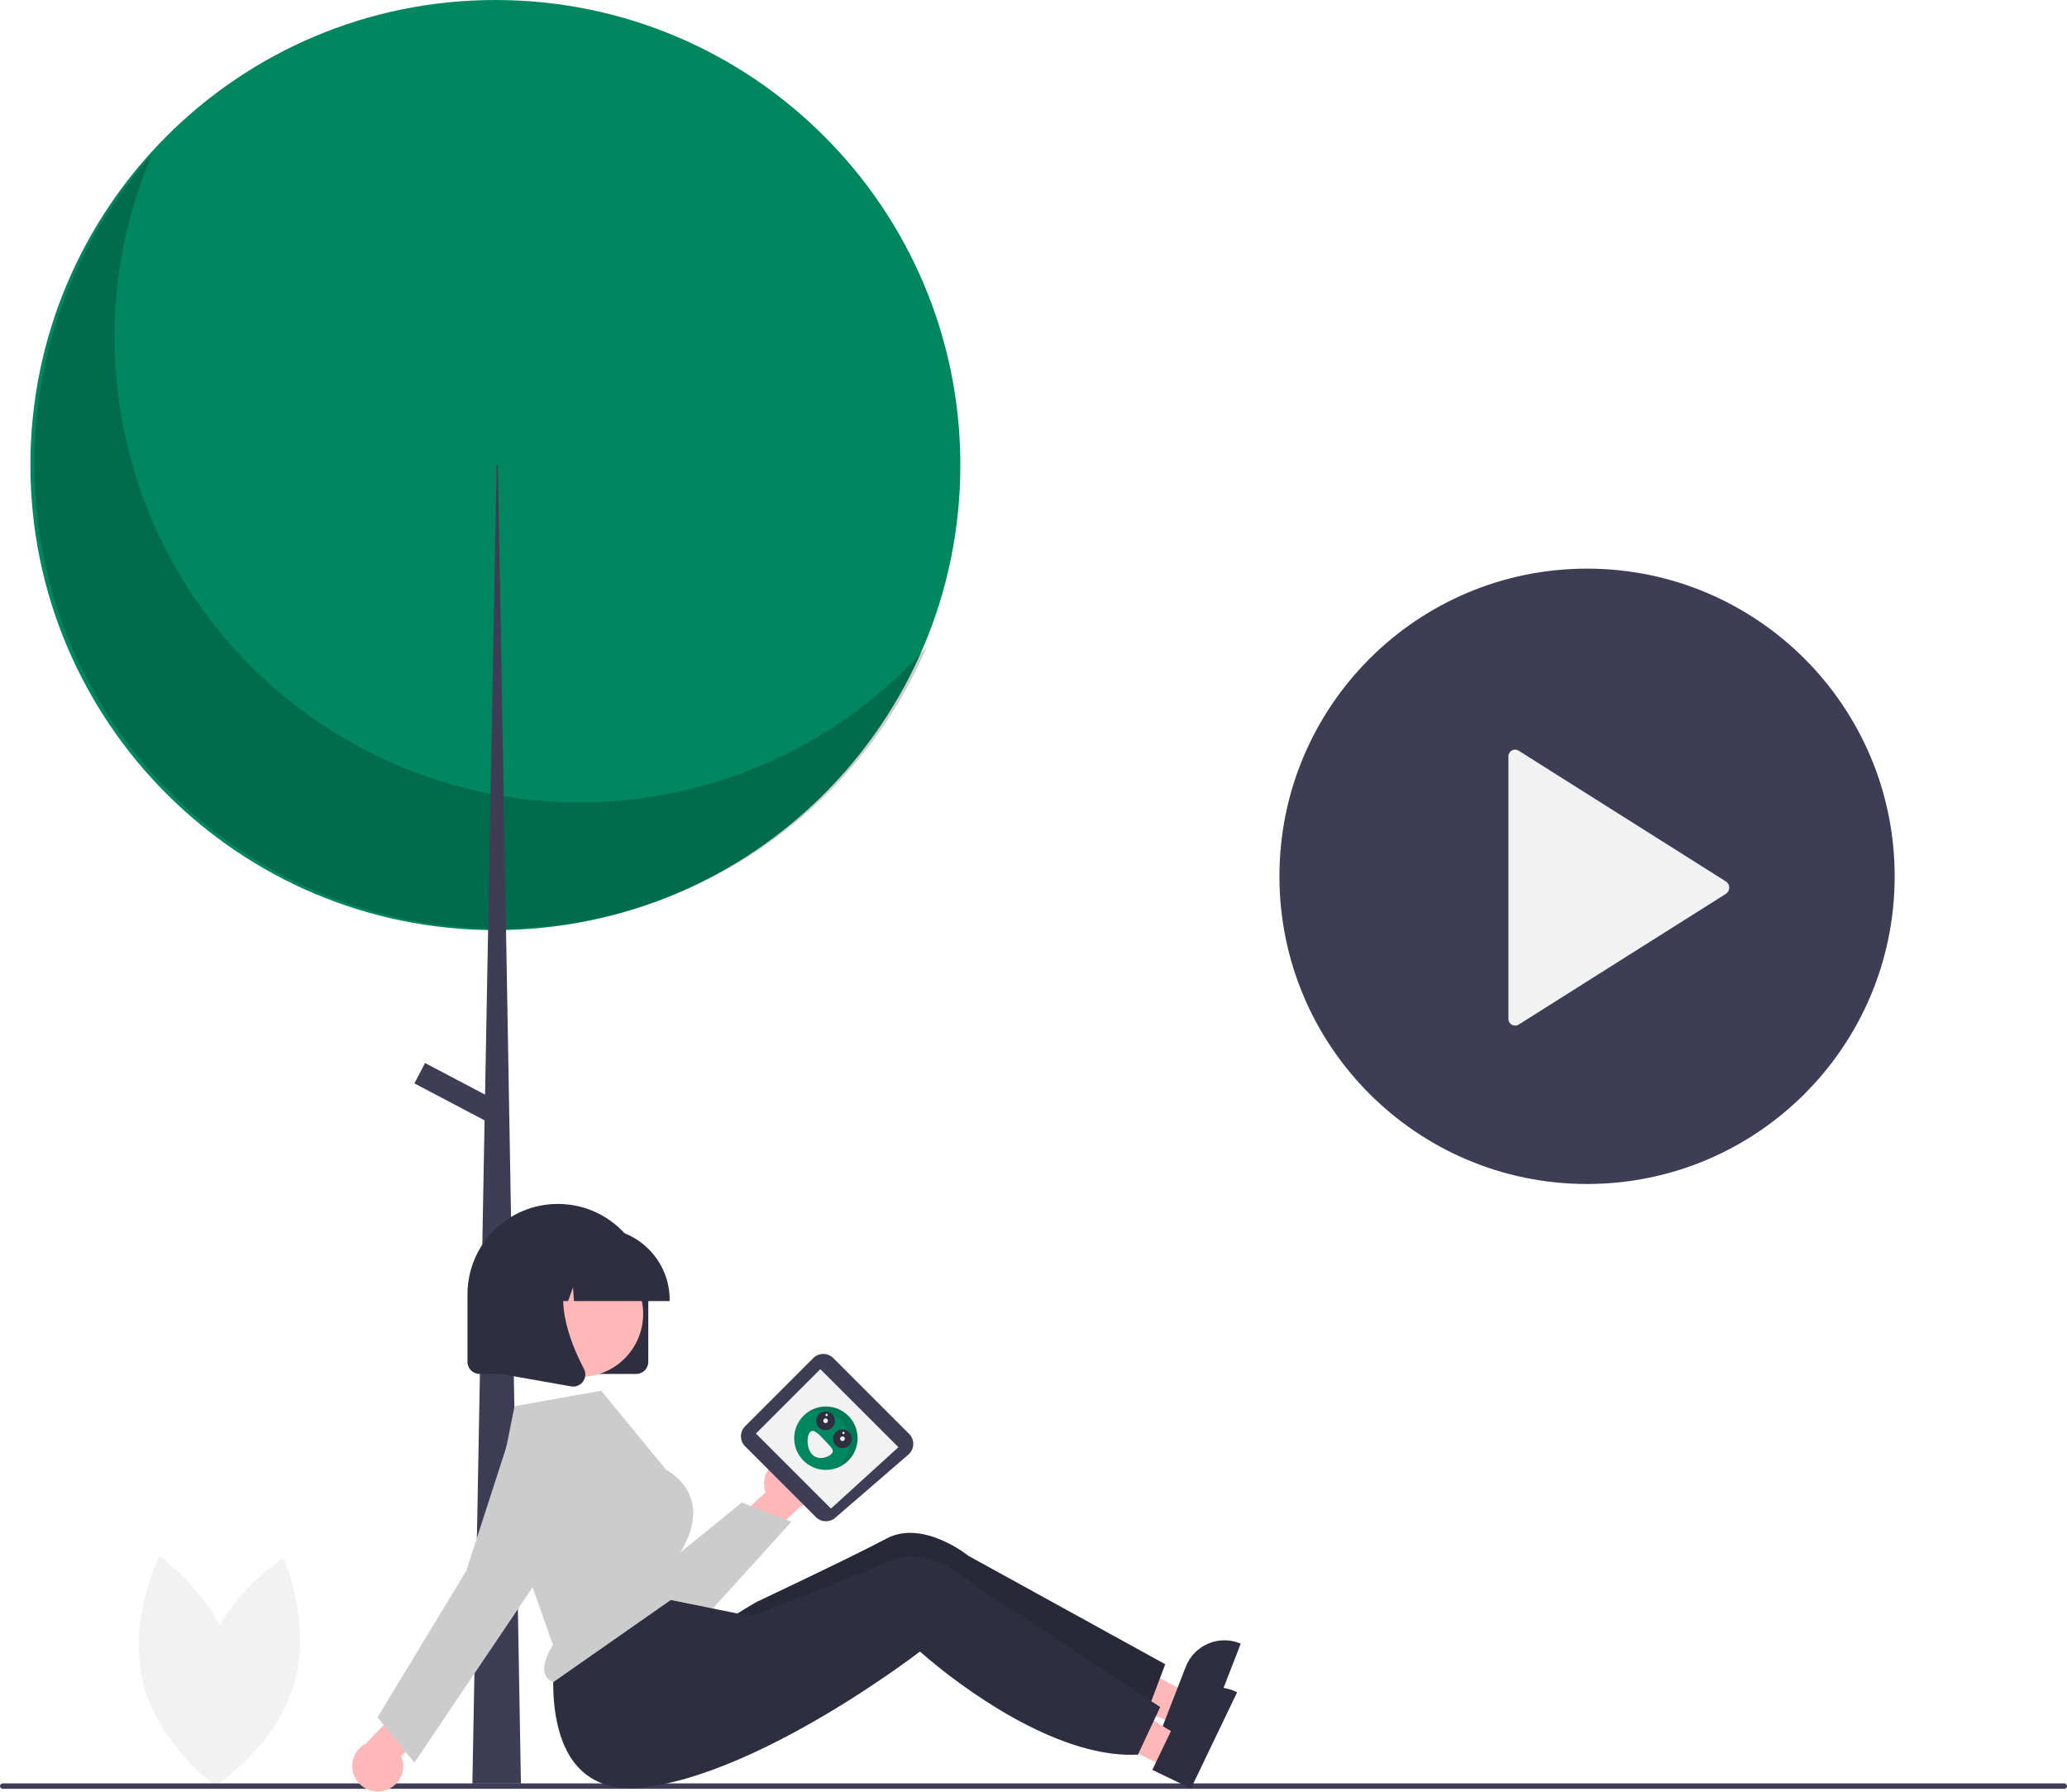
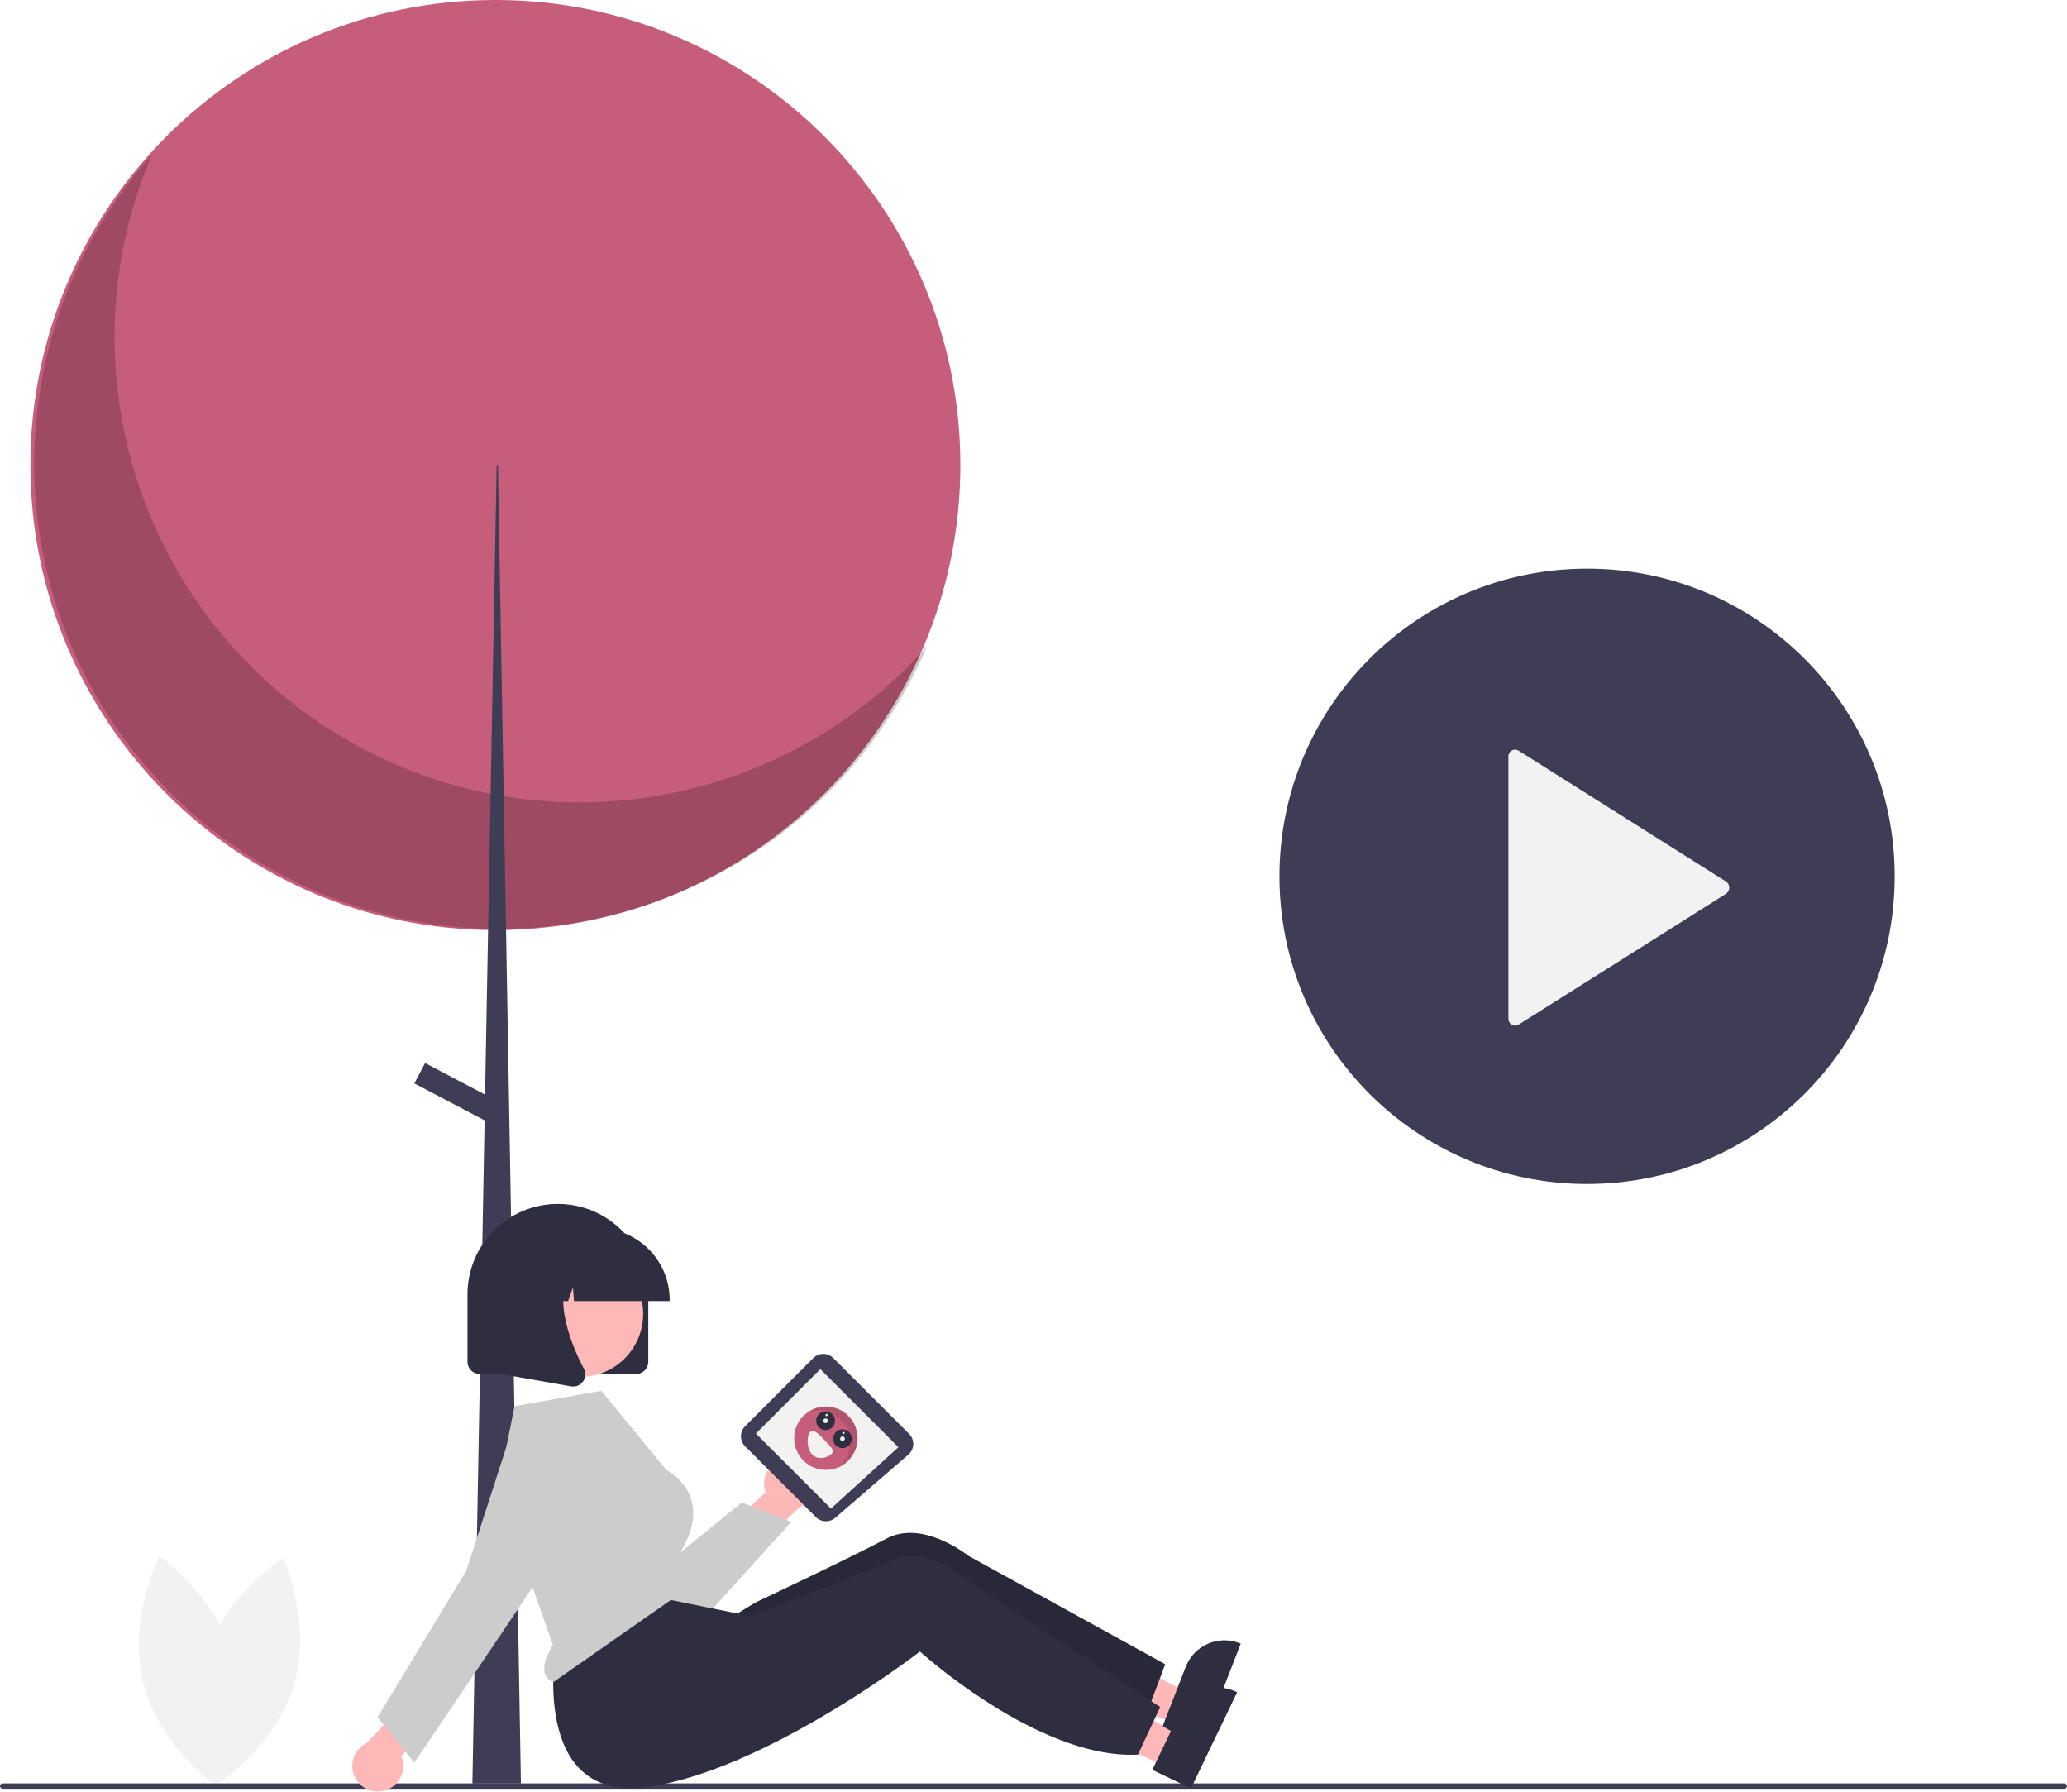
<svg xmlns="http://www.w3.org/2000/svg" data-name="Layer 1" width="766" height="663.78" viewBox="0 0 766 663.78">
  <path d="M292.871,732.648c-6.979,23.313,3.852,47.148,3.852,47.148s22.147-13.963,29.126-37.276-3.852-47.148-3.852-47.148S299.85,709.335,292.871,732.648Z" transform="translate(-217 -118.11)" fill="#f2f2f2" />
  <path d="M303.467,733.279c5.874,23.616-6.068,46.915-6.068,46.915s-21.465-14.99-27.339-38.606,6.068-46.915,6.068-46.915S297.594,709.663,303.467,733.279Z" transform="translate(-217 -118.11)" fill="#f2f2f2" />
  <polygon points="435.535 638.619 439.977 627.192 398.017 604.619 391.461 621.484 435.535 638.619" fill="#ffb8b8" />
  <path d="M676.337,726.92a15.379,15.379,0,0,0-19.915,8.766l-2.997,7.703-4.62,11.89-1.129,2.915,14.806,5.76,14.321-36.849Z" transform="translate(-217 -118.11)" fill="#2f2e41" />
  <path d="M648.806,734.738l-1.932,5.124-4.822,12.788-.116.32c-12.285,1.578-25.752-1.516-38.209-6.323a155.312,155.312,0,0,1-14.624-6.526c-7.044-3.559-13.352-7.316-18.383-10.529-7.576-4.862-12.26-8.513-12.26-8.513s-1.238,1.118-3.477,3.036c-3.002,2.568-7.798,6.578-13.873,11.299q-3.476,2.72-7.465,5.69c-19.601,14.539-44.756-24.256-44.756-24.256s7.075-4.504,8.923-5.379c5.951-2.816,19.932-9.459,31.994-15.363,6.214-3.046,11.912-5.903,15.737-7.932,13.546-7.212,30.384,6.435,30.384,6.435Z" transform="translate(-217 -118.11)" fill="#2f2e41" />
  <path d="M648.806,734.738l-1.932,5.124-4.822,12.788-.116.32c-12.285,1.578-25.752-1.516-38.209-6.323a155.312,155.312,0,0,1-14.624-6.526c-7.044-3.559-13.352-7.316-18.383-10.529-7.576-4.862-12.26-8.513-12.26-8.513s-1.238,1.118-3.477,3.036c-3.002,2.568-7.798,6.578-13.873,11.299q-3.476,2.72-7.465,5.69c-19.601,14.539-44.756-24.256-44.756-24.256s7.075-4.504,8.923-5.379c5.951-2.816,19.932-9.459,31.994-15.363,6.214-3.046,11.912-5.903,15.737-7.932,13.546-7.212,30.384,6.435,30.384,6.435Z" transform="translate(-217 -118.11)" opacity="0.14" />
-   <circle cx="183.579" cy="172.312" r="172.312" fill="#00875f" />
+   <circle cx="183.579" cy="172.312" r="172.312" fill="#c65d7b" />
  <path d="M273.349,175.331A172.325,172.325,0,0,0,560.472,357.701,172.327,172.327,0,1,1,273.349,175.331Z" transform="translate(-217 -118.11)" opacity="0.2" style="isolation:isolate" />
  <polygon points="184.052 172.311 184.526 172.311 193.047 660.843 175.058 660.843 184.052 172.311" fill="#3f3d56" />
  <rect x="382.523" y="507.155" width="8.521" height="32.19" transform="translate(-473.4058 503.6283) rotate(-62.23413)" fill="#3f3d56" />
  <path d="M982,780.898H218a1,1,0,0,1,0-2H982a1,1,0,0,1,0,2Z" transform="translate(-217 -118.11)" fill="#3f3d56" />
  <path d="M452.746,627.187h-58a4.505,4.505,0,0,1-4.5-4.5v-25a33.5,33.5,0,0,1,67,0v25A4.505,4.505,0,0,1,452.746,627.187Z" transform="translate(-217 -118.11)" fill="#2f2e41" />
  <path d="M507.904,658.588a9.377,9.377,0,0,0-7.186,12.454l-15.772,14.506,6.478,11.734,21.985-20.798a9.428,9.428,0,0,0-5.505-17.897Z" transform="translate(-217 -118.11)" fill="#ffb8b8" />
  <path d="M460.448,724.54q-1.069,0-2.14-.092A25.199,25.199,0,0,1,438.01,710.892l-25.267-48.633a13.954,13.954,0,0,1,24.13-13.965l23.311,52.304,31.719-25.772,18.366,7.149-31.016,34.242A25.485,25.485,0,0,1,460.448,724.54Z" transform="translate(-217 -118.11)" fill="#ccc" />
  <path d="M553.913,649.395l-28.102-28.102a5.242,5.242,0,0,0-7.413,0l-25.28,25.28a5.242,5.242,0,0,0,0,7.413l26.256,26.256a5.242,5.242,0,0,0,7.133.26l27.125-23.435a5.242,5.242,0,0,0,.54-7.393Q554.049,649.53,553.913,649.395Z" transform="translate(-217 -118.11)" fill="#3f3d56" />
  <polygon points="332.935 536.213 304.009 507.288 280.138 531.159 307.941 558.961 332.935 536.213" fill="#f2f2f2" />
-   <circle cx="306.06" cy="532.886" r="11.746" fill="#00875f" />
+   <circle cx="306.06" cy="532.886" r="11.746" fill="#c65d7b" />
  <path d="M528.288,661.007a11.746,11.746,0,0,0-11.966-19.632,11.746,11.746,0,1,1,10.66,20.693A11.83,11.83,0,0,0,528.288,661.007Z" transform="translate(-217 -118.11)" opacity="0.1" style="isolation:isolate" />
  <path d="M517.285,648.662c-1.401,1.316-1.475,6.054.664,8.33s5.681,1.229,7.081-.087.13-2.403-2.009-4.679S518.686,647.345,517.285,648.662Z" transform="translate(-217 -118.11)" fill="#f2f2f2" />
  <circle cx="312.209" cy="533.077" r="3.48" fill="#2f2e41" />
  <circle cx="305.953" cy="526.419" r="3.48" fill="#2f2e41" />
  <circle cx="312.209" cy="533.077" r="0.87" fill="#f2f2f2" />
  <circle cx="312.584" cy="530.935" r="0.435" fill="#f2f2f2" />
  <circle cx="306.328" cy="524.277" r="0.435" fill="#f2f2f2" />
  <circle cx="305.953" cy="526.419" r="0.87" fill="#f2f2f2" />
  <polygon points="431.99 654.69 437.297 643.639 397.196 617.909 389.363 634.22 431.99 654.69" fill="#ffb8b8" />
  <path d="M675.012,744.908a15.379,15.379,0,0,0-20.53,7.21l-3.58,7.45-5.52,11.5-1.35,2.82,14.32,6.88,17.11-35.64Z" transform="translate(-217 -118.11)" fill="#2f2e41" />
  <path d="M646.962,750.588l-2.32,4.96-5.79,12.38-.14.31c-12.37.63-25.56-3.49-37.61-9.24a155.312,155.312,0,0,1-14.08-7.63c-6.75-4.09-12.75-8.32-17.52-11.91-7.18-5.43-11.57-9.43-11.57-9.43s-1.32,1.02-3.7,2.76c-3.19,2.33-8.28,5.96-14.7,10.2q-3.675,2.445-7.88,5.1c-20.66,12.99-50.04,28.81-75.03,32.15-43.89,5.87-33.56-52.7-33.56-52.7l34.93-18.14,14.83,3.01,16.51,3.34,5.85,1.19s1.11-.42,3.02-1.15c6.15-2.35,20.6-7.9,33.08-12.86,6.43-2.56,12.33-4.97,16.3-6.7,14.06-6.15,29.8,8.75,29.8,8.75Z" transform="translate(-217 -118.11)" fill="#2f2e41" />
  <path d="M359.145,781.636a9.377,9.377,0,0,0,6.532-12.809l15-15.302-7.076-11.384-20.88,21.907a9.428,9.428,0,0,0,6.423,17.588Z" transform="translate(-217 -118.11)" fill="#ffb8b8" />
  <circle cx="214.958" cy="486.807" r="23.386" fill="#ffb8b8" />
  <path d="M401.533,669.834,421.905,727.59l-.122.202c-2.833,4.684-3.76,8.462-2.678,10.926a4.761,4.761,0,0,0,3.019,2.604l48.209-33.697-1.688-13.505.094-.151c4.66-7.456,6.168-14.208,4.485-20.067-2.184-7.604-9.125-11.056-9.195-11.09l-.168-.132L439.815,633.414,407.673,639.124Z" transform="translate(-217 -118.11)" fill="#ccc" />
  <path d="M370.553,771.209,356.906,754.413l32.899-54.31,15.339-47.413.476.154-.476-.154a19.047,19.047,0,1,1,33.964,16.437l-28.16,42.189Z" transform="translate(-217 -118.11)" fill="#ccc" />
  <path d="M465.171,600.187H429.706l-.364-5.092-1.818,5.092h-5.461l-.721-10.092-3.604,10.092H407.171v-.5a26.53,26.53,0,0,1,26.5-26.5h5a26.53,26.53,0,0,1,26.5,26.5Z" transform="translate(-217 -118.11)" fill="#2f2e41" />
  <path d="M429.415,631.853a4.597,4.597,0,0,1-.796-.07l-25.969-4.582V584.281H431.237l-.708.825c-9.847,11.484-2.428,30.106,2.87,40.185a4.433,4.433,0,0,1-.352,4.707A4.482,4.482,0,0,1,429.415,631.853Z" transform="translate(-217 -118.11)" fill="#2f2e41" />
  <circle cx="588.139" cy="324.689" r="114" fill="#3f3d56" />
  <path d="M775.992,398.488v96.991a2.497,2.497,0,0,0,3.74,2.302l76.883-48.496a2.748,2.748,0,0,0,0-4.571l-76.883-48.496a2.474,2.474,0,0,0-3.74,2.27Z" transform="translate(-217 -118.11)" fill="#f2f2f2" />
</svg>
